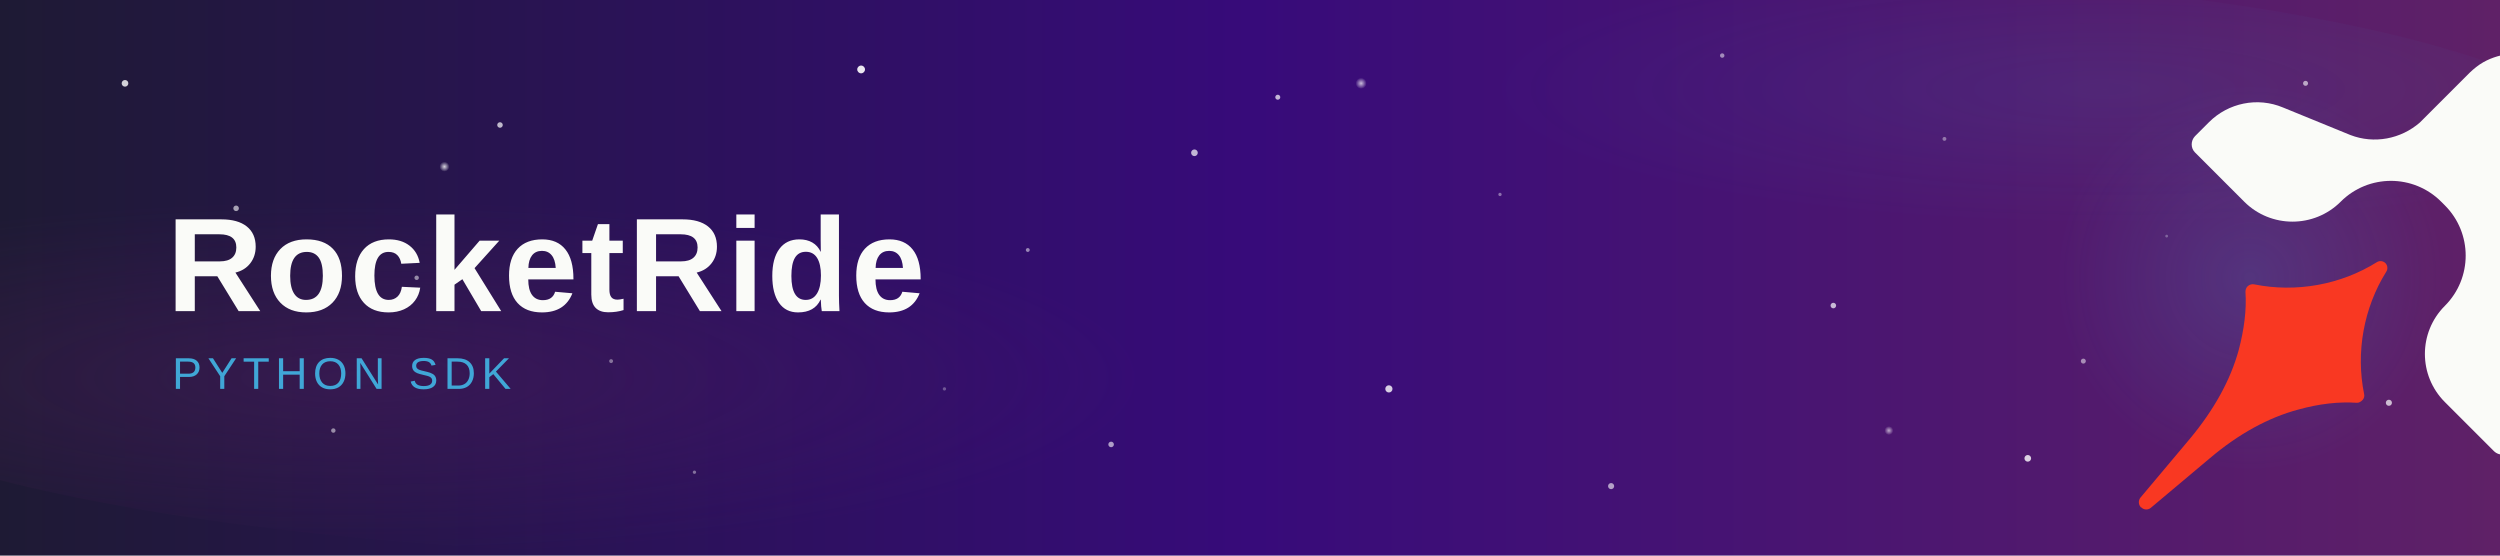
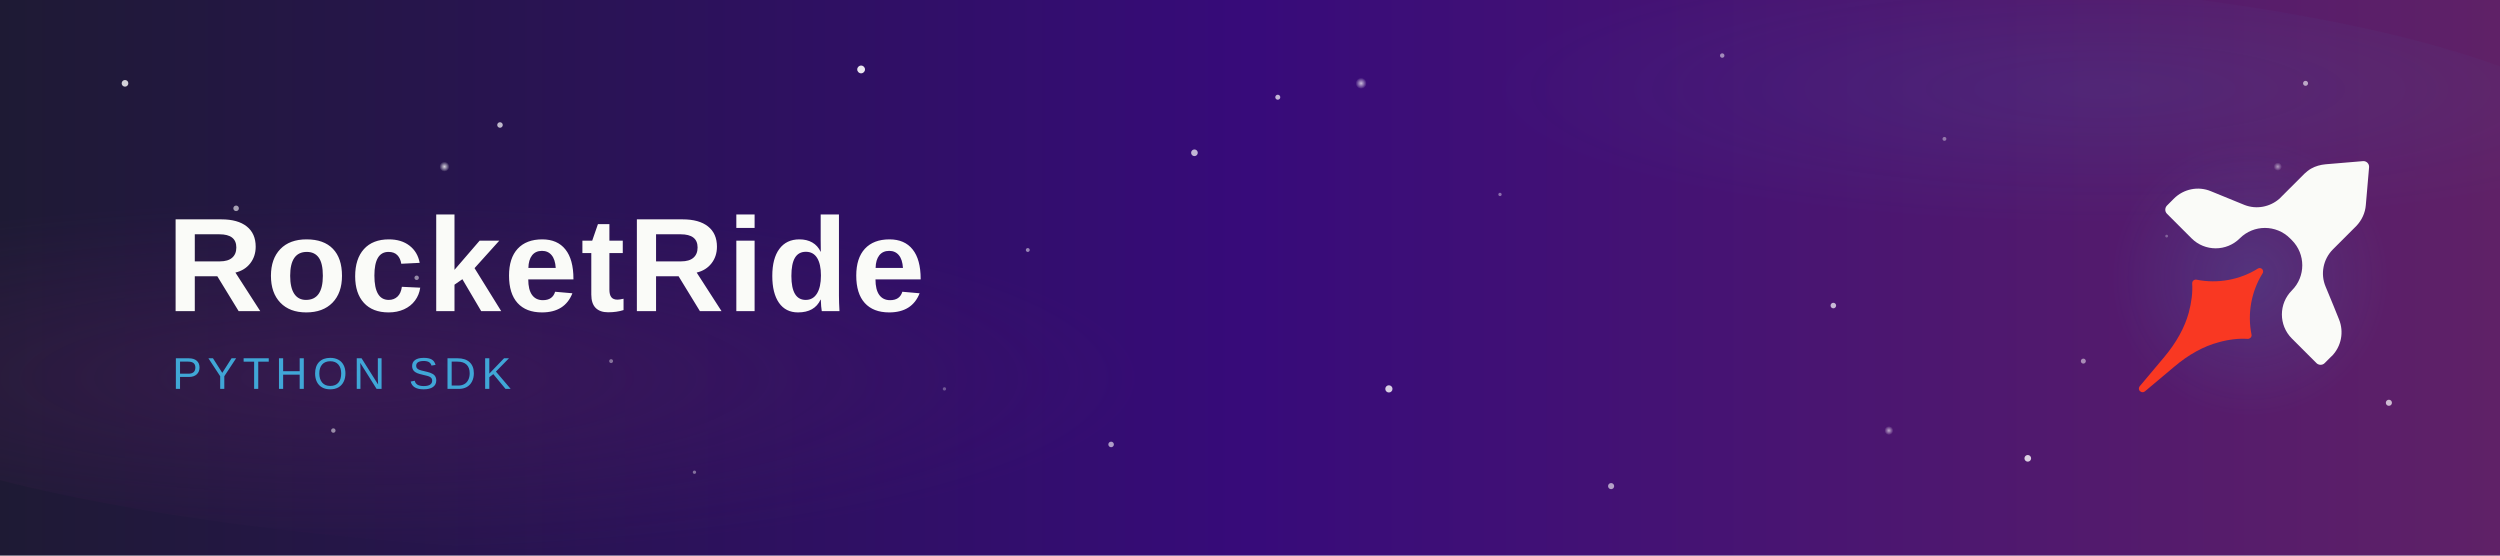
<svg xmlns="http://www.w3.org/2000/svg" width="900" height="200" viewBox="0 0 900 200" fill="none">
  <defs>
    <linearGradient id="bg" x1="0" y1="0" x2="900" y2="0" gradientUnits="userSpaceOnUse">
      <stop offset="0%" stop-color="#1e1a34" />
      <stop offset="50%" stop-color="#370b7a" />
      <stop offset="100%" stop-color="#5f2167" />
    </linearGradient>
    <radialGradient id="star" cx="50%" cy="50%" r="50%">
      <stop offset="0%" stop-color="#ffffff" stop-opacity="0.9" />
      <stop offset="100%" stop-color="#ffffff" stop-opacity="0" />
    </radialGradient>
    <radialGradient id="logoGlow" cx="50%" cy="50%" r="50%">
      <stop offset="0%" stop-color="#41b6e6" stop-opacity="0.15" />
      <stop offset="100%" stop-color="#41b6e6" stop-opacity="0" />
    </radialGradient>
    <radialGradient id="nebula1" cx="30%" cy="60%" r="40%">
      <stop offset="0%" stop-color="#5f2167" stop-opacity="0.3" />
      <stop offset="100%" stop-color="#5f2167" stop-opacity="0" />
    </radialGradient>
    <radialGradient id="nebula2" cx="70%" cy="30%" r="35%">
      <stop offset="0%" stop-color="#41b6e6" stop-opacity="0.08" />
      <stop offset="100%" stop-color="#41b6e6" stop-opacity="0" />
    </radialGradient>
  </defs>
  <rect width="900" height="200" fill="url(#bg)" />
  <ellipse cx="270" cy="120" rx="360" ry="80" fill="url(#nebula1)" />
  <ellipse cx="630" cy="60" rx="315" ry="70" fill="url(#nebula2)" />
  <circle cx="45" cy="30" r="1.2" fill="white" opacity="0.8" />
  <circle cx="120" cy="155" r="0.8" fill="white" opacity="0.5" />
  <circle cx="180" cy="45" r="1.0" fill="white" opacity="0.7" />
  <circle cx="250" cy="170" r="0.6" fill="white" opacity="0.4" />
  <circle cx="310" cy="25" r="1.4" fill="white" opacity="0.9" />
  <circle cx="370" cy="90" r="0.7" fill="white" opacity="0.5" />
  <circle cx="400" cy="160" r="1.0" fill="white" opacity="0.6" />
  <circle cx="460" cy="35" r="0.9" fill="white" opacity="0.7" />
  <circle cx="500" cy="140" r="1.3" fill="white" opacity="0.8" />
  <circle cx="540" cy="70" r="0.6" fill="white" opacity="0.4" />
  <circle cx="580" cy="175" r="1.1" fill="white" opacity="0.6" />
  <circle cx="620" cy="20" r="0.8" fill="white" opacity="0.5" />
  <circle cx="660" cy="110" r="1.0" fill="white" opacity="0.7" />
  <circle cx="700" cy="50" r="0.7" fill="white" opacity="0.4" />
  <circle cx="730" cy="165" r="1.2" fill="white" opacity="0.8" />
  <circle cx="780" cy="85" r="0.5" fill="white" opacity="0.3" />
  <circle cx="830" cy="30" r="0.9" fill="white" opacity="0.6" />
  <circle cx="860" cy="145" r="1.1" fill="white" opacity="0.7" />
  <circle cx="150" cy="100" r="0.8" fill="white" opacity="0.5" />
  <circle cx="85" cy="75" r="1.0" fill="white" opacity="0.6" />
  <circle cx="220" cy="130" r="0.7" fill="white" opacity="0.4" />
  <circle cx="430" cy="55" r="1.2" fill="white" opacity="0.7" />
  <circle cx="750" cy="130" r="0.9" fill="white" opacity="0.5" />
  <circle cx="340" cy="140" r="0.6" fill="white" opacity="0.3" />
  <circle cx="160" cy="60" r="1.8" fill="url(#star)" opacity="0.9" />
  <circle cx="490" cy="30" r="2.0" fill="url(#star)" opacity="0.8" />
  <circle cx="680" cy="155" r="1.6" fill="url(#star)" opacity="0.7" />
  <circle cx="820" cy="60" r="1.5" fill="url(#star)" opacity="0.6" />
  <text x="60" y="112" font-family="'Segoe UI', 'Helvetica Neue', Arial, sans-serif" font-size="48" font-weight="700" fill="#FAFBF8" letter-spacing="1">
    RocketRide
  </text>
  <text x="62" y="140" font-family="'Segoe UI', 'Helvetica Neue', Arial, sans-serif" font-size="16" font-weight="400" fill="#41b6e6" letter-spacing="2" opacity="0.9">
    PYTHON SDK
  </text>
-   <circle cx="810" cy="100" r="70" fill="url(#logoGlow)" />
-   <g transform="translate(770, 17) scale(0.87)">
+   <circle cx="810" cy="100" r="50" fill="url(#logoGlow)" />
+   <g transform="translate(770, 58) scale(0.435)">
    <path d="M159.5 161.424L153.7 167.224C151.9 169.024 148.9 169.024 147 167.224L126.6 146.824C115.6 135.824 115.6 118.024 126.6 107.024C138.1 95.525 138.1 76.924 126.6 65.424L125.1 63.925C113.6 52.425 95 52.425 83.5 63.925C72.5 74.924 54.6 74.924 43.6 63.925L23.2 43.525C21.4 41.724 21.4 38.724 23.2 36.825L29 31.024C37 23.024 49.1 20.524 59.6 24.924L87.5 36.325C97.3 40.124 108.4 38.025 116.3 31.125L137 10.425C138.6 8.924 140.4 7.424 142.5 6.224C146.2 4.124 150.3 3.024 154.5 2.624L185.4 0.024C188.3 -0.276 190.8 2.224 190.5 5.124L187.8 36.425C187.3 42.825 184.5 48.825 180.1 53.525L160.5 73.124C152.5 81.225 150.1 93.325 154.5 103.824L155.5 106.224L161.2 120.024L165.6 130.924C169.9 141.424 167.5 153.524 159.5 161.524V161.424Z" fill="#FAFBF8" />
    <path d="M0.8 190.325C-0.2 189.325 -0.3 187.625 0.6 186.425L21.1 162.024C31.1 150.024 37.9 137.725 41.3 125.325C43.6 116.625 44.6 108.525 44.1 101.225C44.1 100.325 44.4 99.424 45.1 98.825C45.8 98.225 46.8 97.924 47.7 98.124C65 101.625 83.5 98.325 98.5 88.924C99.6 88.225 101.1 88.424 102 89.325C102.9 90.225 103.1 91.725 102.4 92.825C93 107.825 89.7 126.325 93.2 143.525C93.4 144.325 93.2 145.225 92.6 145.925C92 146.625 91 147.225 90.1 147.125C82.8 146.625 74.6 147.525 66 149.925C53.6 153.225 41.2 160.025 29.3 170.125L4.9 190.625C3.8 191.525 2.1 191.525 1 190.425H0.8V190.325Z" fill="#F93822" />
  </g>
</svg>
